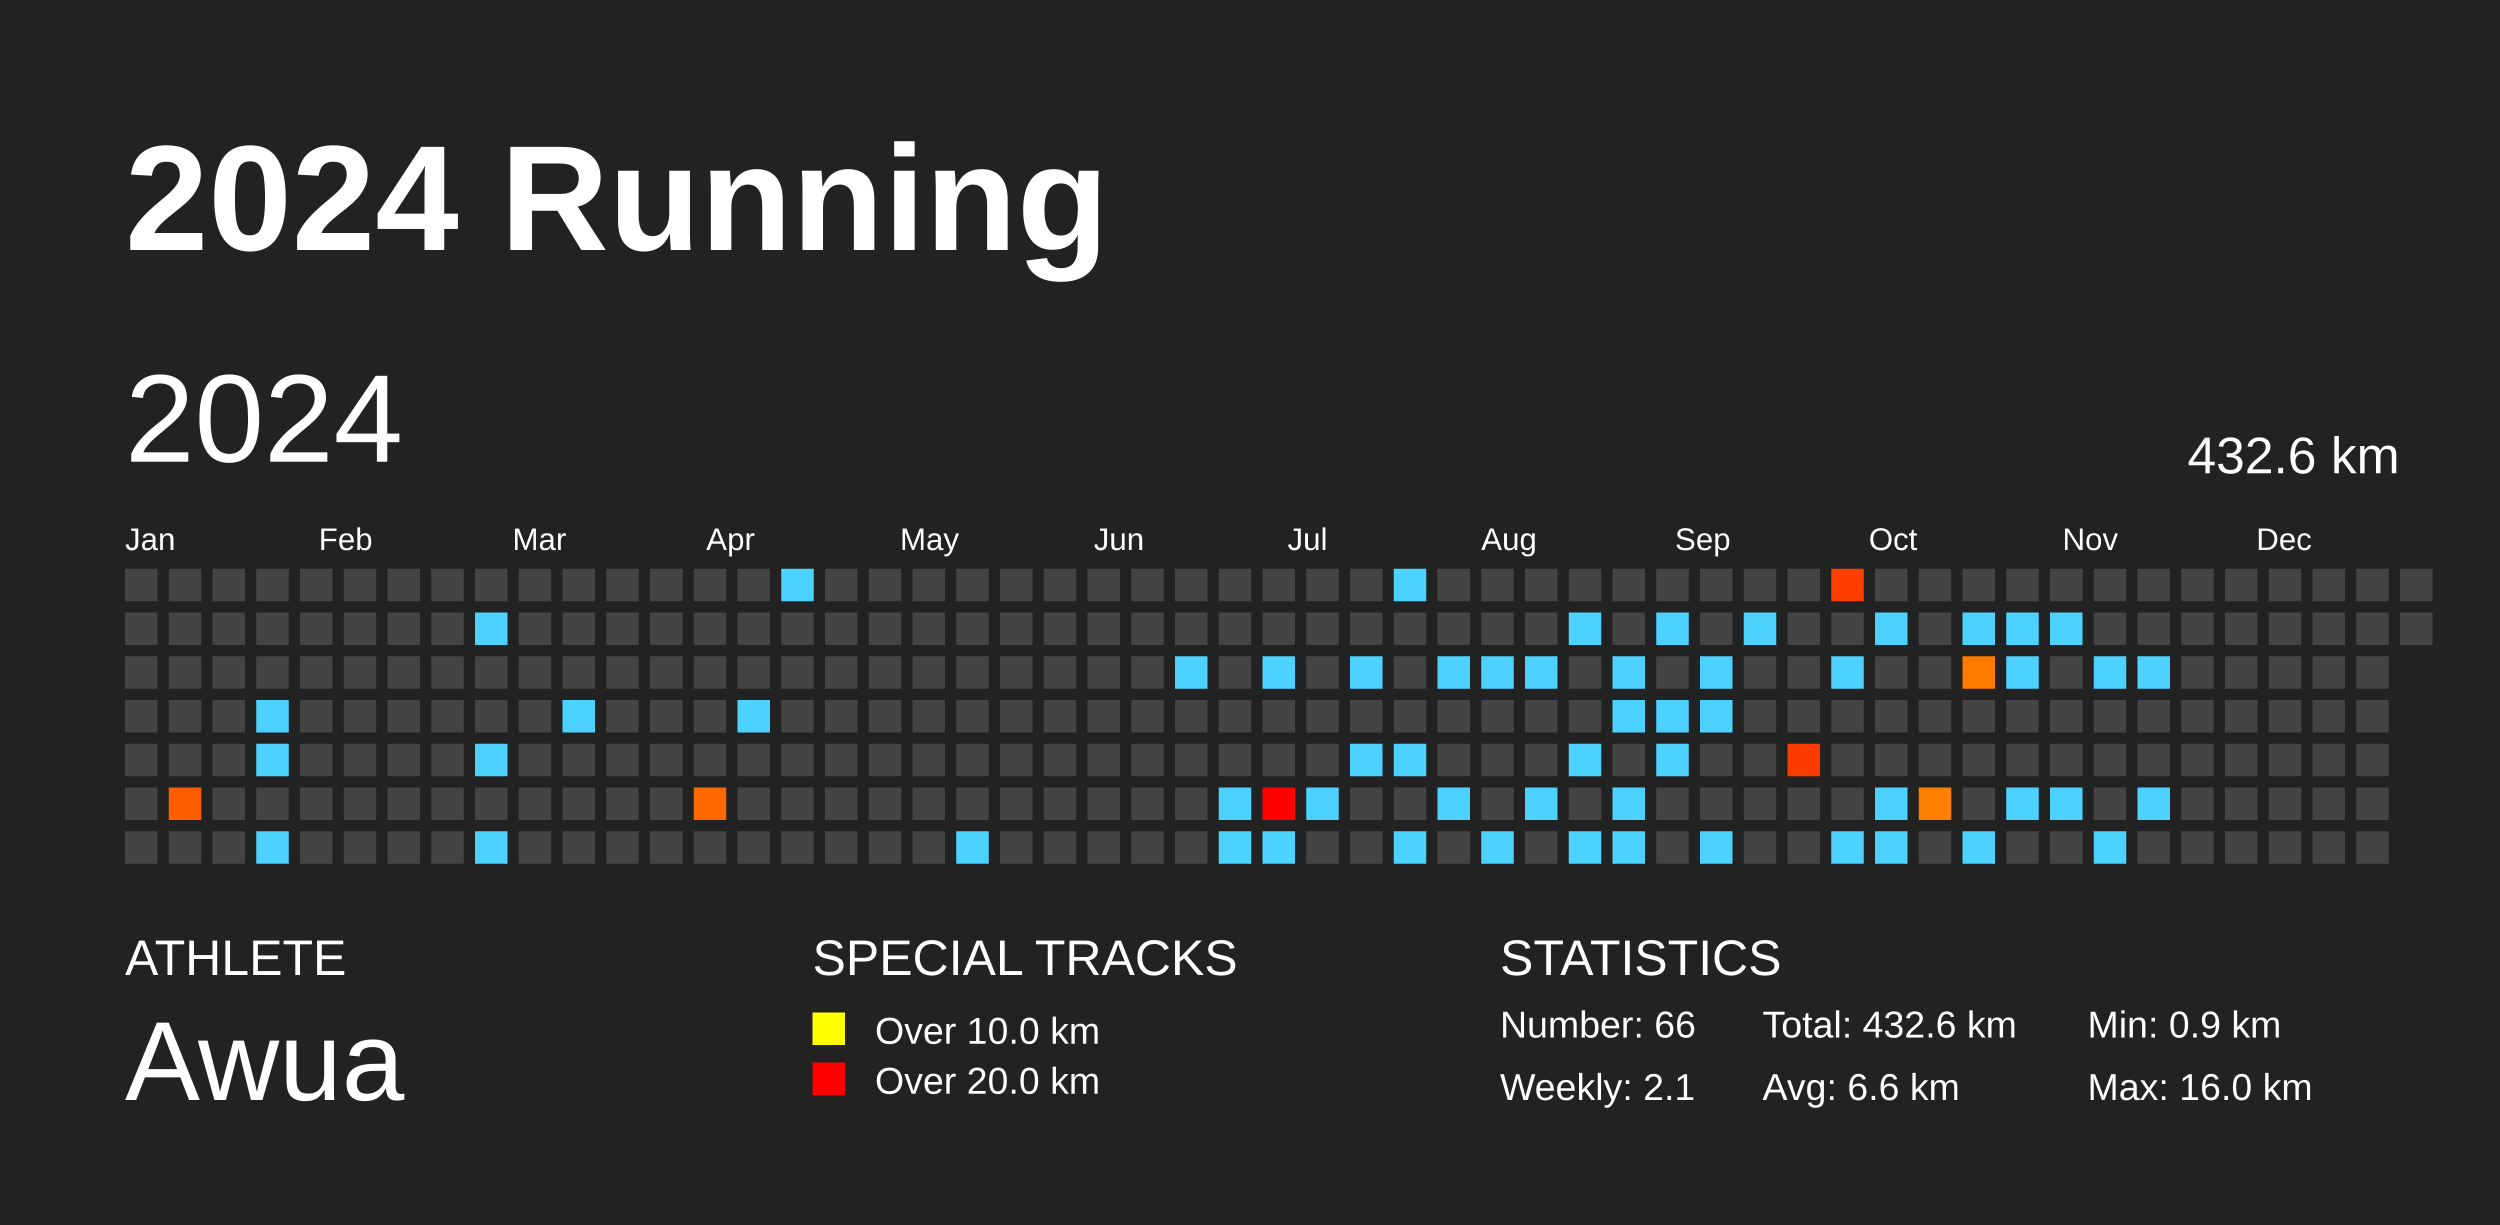
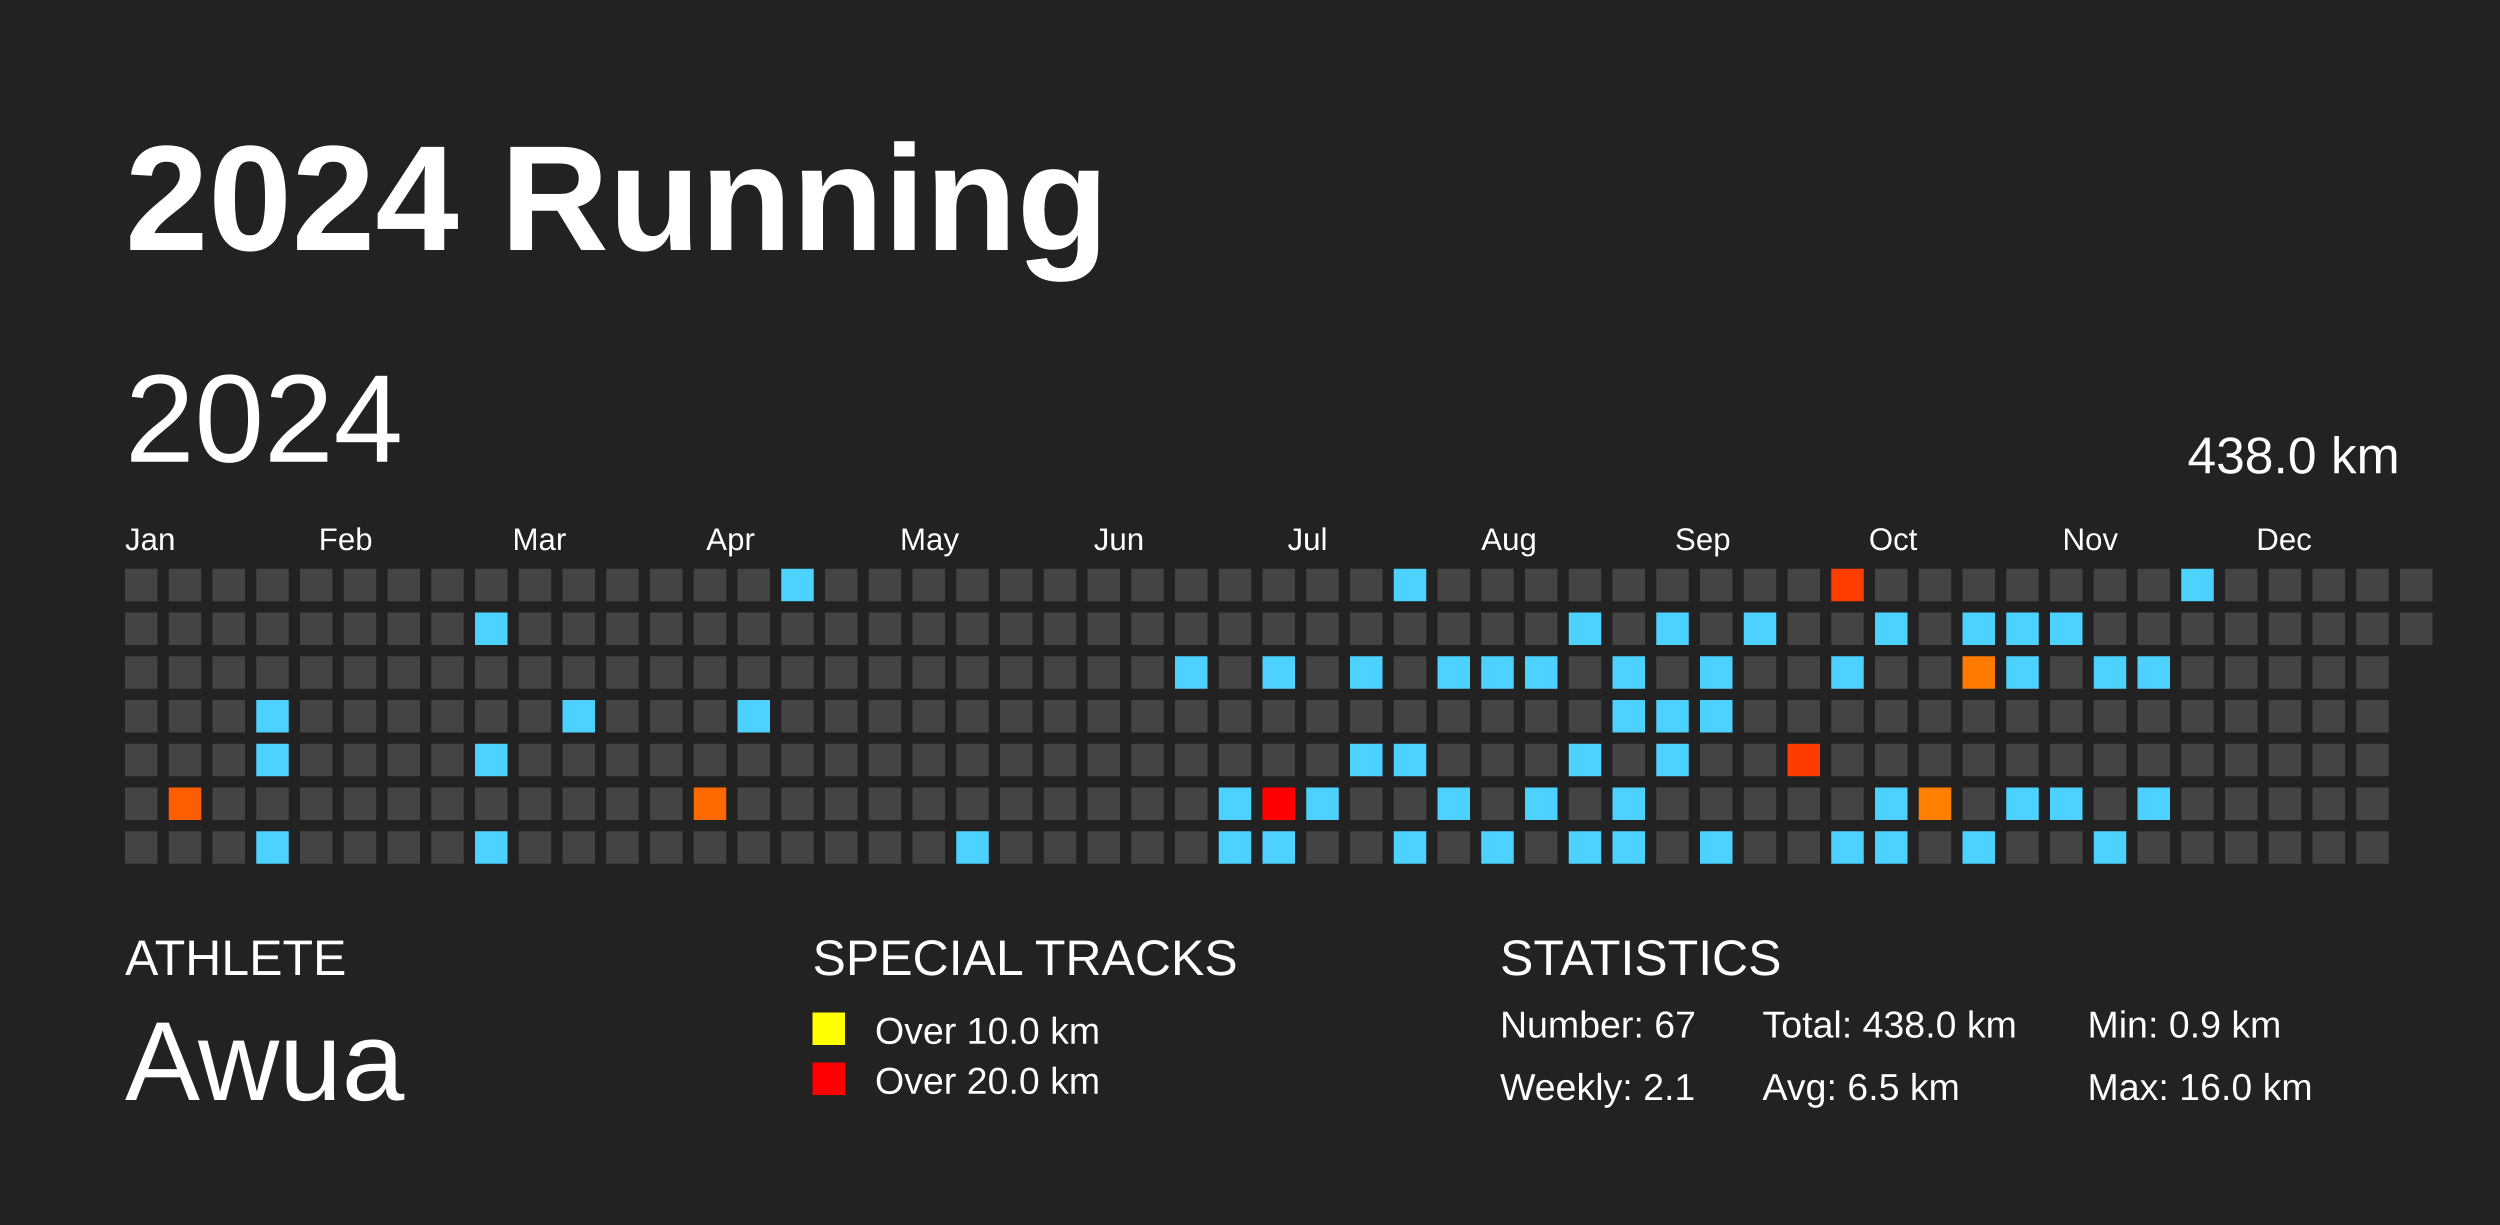
<svg xmlns="http://www.w3.org/2000/svg" baseProfile="full" height="98mm" version="1.1" viewBox="0,0,200,98" width="200mm">
  <defs />
  <rect fill="#222222" height="98" width="200" x="0" y="0" />
  <text fill="#FFFFFF" style="font-size:12px; font-family:Arial; font-weight:bold;" x="10" y="20">2024 Running</text>
  <text fill="#FFFFFF" style="font-size:4px; font-family:Arial" x="10" y="78">ATHLETE</text>
  <text fill="#FFFFFF" style="font-size:9px; font-family:Arial" x="10" y="88">Awua</text>
  <text fill="#FFFFFF" style="font-size:4px; font-family:Arial" x="65" y="78">SPECIAL TRACKS</text>
  <rect fill="yellow" height="2.6" width="2.6" x="65" y="81" />
  <text fill="#FFFFFF" style="font-size:3px; font-family:Arial" x="70" y="83.5">Over 10.0 km</text>
  <rect fill="red" height="2.6" width="2.6" x="65" y="85" />
  <text fill="#FFFFFF" style="font-size:3px; font-family:Arial" x="70" y="87.5">Over 20.0 km</text>
  <text fill="#FFFFFF" style="font-size:4px; font-family:Arial" x="120" y="78">STATISTICS</text>
-   <text fill="#FFFFFF" style="font-size:3px; font-family:Arial" x="120" y="83">Number: 66</text>
+   <text fill="#FFFFFF" style="font-size:3px; font-family:Arial" x="120" y="83">Number: 67</text>
  <text fill="#FFFFFF" style="font-size:3px; font-family:Arial" x="120" y="88">Weekly: 2.1</text>
-   <text fill="#FFFFFF" style="font-size:3px; font-family:Arial" x="141" y="83">Total: 432.6 km</text>
-   <text fill="#FFFFFF" style="font-size:3px; font-family:Arial" x="141" y="88">Avg: 6.6 km</text>
+   <text fill="#FFFFFF" style="font-size:3px; font-family:Arial" x="141" y="83">Total: 438.0 km</text>
+   <text fill="#FFFFFF" style="font-size:3px; font-family:Arial" x="141" y="88">Avg: 6.5 km</text>
  <text fill="#FFFFFF" style="font-size:3px; font-family:Arial" x="167" y="83">Min: 0.9 km</text>
  <text fill="#FFFFFF" style="font-size:3px; font-family:Arial" x="167" y="88">Max: 16.0 km</text>
  <text dominant-baseline="hanging" fill="#FFFFFF" style="font-size:10.0px; font-family:Arial;" x="10" y="30">2024</text>
-   <text dominant-baseline="hanging" fill="#FFFFFF" style="font-size:4.125px; font-family:Arial;" x="175" y="35">432.6 km</text>
+   <text dominant-baseline="hanging" fill="#FFFFFF" style="font-size:4.125px; font-family:Arial;" x="175" y="35">438.0 km</text>
  <text fill="#FFFFFF" style="font-size:2.5px; font-family:Arial" x="10.0" y="44">Jan</text>
  <text fill="#FFFFFF" style="font-size:2.5px; font-family:Arial" x="25.5" y="44">Feb</text>
  <text fill="#FFFFFF" style="font-size:2.5px; font-family:Arial" x="41.0" y="44">Mar</text>
  <text fill="#FFFFFF" style="font-size:2.5px; font-family:Arial" x="56.5" y="44">Apr</text>
  <text fill="#FFFFFF" style="font-size:2.5px; font-family:Arial" x="72.0" y="44">May</text>
  <text fill="#FFFFFF" style="font-size:2.5px; font-family:Arial" x="87.5" y="44">Jun</text>
  <text fill="#FFFFFF" style="font-size:2.5px; font-family:Arial" x="103.0" y="44">Jul</text>
  <text fill="#FFFFFF" style="font-size:2.5px; font-family:Arial" x="118.5" y="44">Aug</text>
  <text fill="#FFFFFF" style="font-size:2.5px; font-family:Arial" x="134.0" y="44">Sep</text>
  <text fill="#FFFFFF" style="font-size:2.5px; font-family:Arial" x="149.5" y="44">Oct</text>
  <text fill="#FFFFFF" style="font-size:2.5px; font-family:Arial" x="165.0" y="44">Nov</text>
  <text fill="#FFFFFF" style="font-size:2.5px; font-family:Arial" x="180.5" y="44">Dec</text>
  <rect fill="#444444" height="2.6" width="2.6" x="10.0" y="45.5" />
  <rect fill="#444444" height="2.6" width="2.6" x="10.0" y="49.0" />
  <rect fill="#444444" height="2.6" width="2.6" x="10.0" y="52.5" />
  <rect fill="#444444" height="2.6" width="2.6" x="10.0" y="56.0" />
  <rect fill="#444444" height="2.6" width="2.6" x="10.0" y="59.5" />
  <rect fill="#444444" height="2.6" width="2.6" x="10.0" y="63.0" />
  <rect fill="#444444" height="2.6" width="2.6" x="10.0" y="66.5" />
  <rect fill="#444444" height="2.6" width="2.6" x="13.5" y="45.5" />
  <rect fill="#444444" height="2.6" width="2.6" x="13.5" y="49.0" />
  <rect fill="#444444" height="2.6" width="2.6" x="13.5" y="52.5" />
  <rect fill="#444444" height="2.6" width="2.6" x="13.5" y="56.0" />
  <rect fill="#444444" height="2.6" width="2.6" x="13.5" y="59.5" />
  <rect fill="#ff5e00" height="2.6" width="2.6" x="13.5" y="63.0" />
  <rect fill="#444444" height="2.6" width="2.6" x="13.5" y="66.5" />
  <rect fill="#444444" height="2.6" width="2.6" x="17.0" y="45.5" />
  <rect fill="#444444" height="2.6" width="2.6" x="17.0" y="49.0" />
  <rect fill="#444444" height="2.6" width="2.6" x="17.0" y="52.5" />
  <rect fill="#444444" height="2.6" width="2.6" x="17.0" y="56.0" />
  <rect fill="#444444" height="2.6" width="2.6" x="17.0" y="59.5" />
  <rect fill="#444444" height="2.6" width="2.6" x="17.0" y="63.0" />
  <rect fill="#444444" height="2.6" width="2.6" x="17.0" y="66.5" />
  <rect fill="#444444" height="2.6" width="2.6" x="20.5" y="45.5" />
  <rect fill="#444444" height="2.6" width="2.6" x="20.5" y="49.0" />
  <rect fill="#444444" height="2.6" width="2.6" x="20.5" y="52.5" />
  <rect fill="#4dd2ff" height="2.6" width="2.6" x="20.5" y="56.0" />
  <rect fill="#4dd2ff" height="2.6" width="2.6" x="20.5" y="59.5" />
  <rect fill="#444444" height="2.6" width="2.6" x="20.5" y="63.0" />
  <rect fill="#4dd2ff" height="2.6" width="2.6" x="20.5" y="66.5" />
  <rect fill="#444444" height="2.6" width="2.6" x="24.0" y="45.5" />
  <rect fill="#444444" height="2.6" width="2.6" x="24.0" y="49.0" />
  <rect fill="#444444" height="2.6" width="2.6" x="24.0" y="52.5" />
  <rect fill="#444444" height="2.6" width="2.6" x="24.0" y="56.0" />
  <rect fill="#444444" height="2.6" width="2.6" x="24.0" y="59.5" />
  <rect fill="#444444" height="2.6" width="2.6" x="24.0" y="63.0" />
  <rect fill="#444444" height="2.6" width="2.6" x="24.0" y="66.5" />
  <rect fill="#444444" height="2.6" width="2.6" x="27.5" y="45.5" />
  <rect fill="#444444" height="2.6" width="2.6" x="27.5" y="49.0" />
  <rect fill="#444444" height="2.6" width="2.6" x="27.5" y="52.5" />
  <rect fill="#444444" height="2.6" width="2.6" x="27.5" y="56.0" />
  <rect fill="#444444" height="2.6" width="2.6" x="27.5" y="59.5" />
  <rect fill="#444444" height="2.6" width="2.6" x="27.5" y="63.0" />
  <rect fill="#444444" height="2.6" width="2.6" x="27.5" y="66.5" />
  <rect fill="#444444" height="2.6" width="2.6" x="31.0" y="45.5" />
  <rect fill="#444444" height="2.6" width="2.6" x="31.0" y="49.0" />
  <rect fill="#444444" height="2.6" width="2.6" x="31.0" y="52.5" />
  <rect fill="#444444" height="2.6" width="2.6" x="31.0" y="56.0" />
  <rect fill="#444444" height="2.6" width="2.6" x="31.0" y="59.5" />
  <rect fill="#444444" height="2.6" width="2.6" x="31.0" y="63.0" />
  <rect fill="#444444" height="2.6" width="2.6" x="31.0" y="66.5" />
  <rect fill="#444444" height="2.6" width="2.6" x="34.5" y="45.5" />
  <rect fill="#444444" height="2.6" width="2.6" x="34.5" y="49.0" />
  <rect fill="#444444" height="2.6" width="2.6" x="34.5" y="52.5" />
  <rect fill="#444444" height="2.6" width="2.6" x="34.5" y="56.0" />
  <rect fill="#444444" height="2.6" width="2.6" x="34.5" y="59.5" />
  <rect fill="#444444" height="2.6" width="2.6" x="34.5" y="63.0" />
  <rect fill="#444444" height="2.6" width="2.6" x="34.5" y="66.5" />
  <rect fill="#444444" height="2.6" width="2.6" x="38.0" y="45.5" />
  <rect fill="#4dd2ff" height="2.6" width="2.6" x="38.0" y="49.0" />
  <rect fill="#444444" height="2.6" width="2.6" x="38.0" y="52.5" />
  <rect fill="#444444" height="2.6" width="2.6" x="38.0" y="56.0" />
  <rect fill="#4dd2ff" height="2.6" width="2.6" x="38.0" y="59.5" />
  <rect fill="#444444" height="2.6" width="2.6" x="38.0" y="63.0" />
  <rect fill="#4dd2ff" height="2.6" width="2.6" x="38.0" y="66.5" />
  <rect fill="#444444" height="2.6" width="2.6" x="41.5" y="45.5" />
  <rect fill="#444444" height="2.6" width="2.6" x="41.5" y="49.0" />
  <rect fill="#444444" height="2.6" width="2.6" x="41.5" y="52.5" />
  <rect fill="#444444" height="2.6" width="2.6" x="41.5" y="56.0" />
  <rect fill="#444444" height="2.6" width="2.6" x="41.5" y="59.5" />
  <rect fill="#444444" height="2.6" width="2.6" x="41.5" y="63.0" />
  <rect fill="#444444" height="2.6" width="2.6" x="41.5" y="66.5" />
  <rect fill="#444444" height="2.6" width="2.6" x="45.0" y="45.5" />
  <rect fill="#444444" height="2.6" width="2.6" x="45.0" y="49.0" />
  <rect fill="#444444" height="2.6" width="2.6" x="45.0" y="52.5" />
  <rect fill="#4dd2ff" height="2.6" width="2.6" x="45.0" y="56.0" />
  <rect fill="#444444" height="2.6" width="2.6" x="45.0" y="59.5" />
  <rect fill="#444444" height="2.6" width="2.6" x="45.0" y="63.0" />
  <rect fill="#444444" height="2.6" width="2.6" x="45.0" y="66.5" />
  <rect fill="#444444" height="2.6" width="2.6" x="48.5" y="45.5" />
  <rect fill="#444444" height="2.6" width="2.6" x="48.5" y="49.0" />
  <rect fill="#444444" height="2.6" width="2.6" x="48.5" y="52.5" />
  <rect fill="#444444" height="2.6" width="2.6" x="48.5" y="56.0" />
  <rect fill="#444444" height="2.6" width="2.6" x="48.5" y="59.5" />
  <rect fill="#444444" height="2.6" width="2.6" x="48.5" y="63.0" />
  <rect fill="#444444" height="2.6" width="2.6" x="48.5" y="66.5" />
  <rect fill="#444444" height="2.6" width="2.6" x="52.0" y="45.5" />
  <rect fill="#444444" height="2.6" width="2.6" x="52.0" y="49.0" />
  <rect fill="#444444" height="2.6" width="2.6" x="52.0" y="52.5" />
  <rect fill="#444444" height="2.6" width="2.6" x="52.0" y="56.0" />
  <rect fill="#444444" height="2.6" width="2.6" x="52.0" y="59.5" />
  <rect fill="#444444" height="2.6" width="2.6" x="52.0" y="63.0" />
  <rect fill="#444444" height="2.6" width="2.6" x="52.0" y="66.5" />
  <rect fill="#444444" height="2.6" width="2.6" x="55.5" y="45.5" />
  <rect fill="#444444" height="2.6" width="2.6" x="55.5" y="49.0" />
  <rect fill="#444444" height="2.6" width="2.6" x="55.5" y="52.5" />
  <rect fill="#444444" height="2.6" width="2.6" x="55.5" y="56.0" />
  <rect fill="#444444" height="2.6" width="2.6" x="55.5" y="59.5" />
  <rect fill="#ff6a00" height="2.6" width="2.6" x="55.5" y="63.0" />
  <rect fill="#444444" height="2.6" width="2.6" x="55.5" y="66.5" />
  <rect fill="#444444" height="2.6" width="2.6" x="59.0" y="45.5" />
  <rect fill="#444444" height="2.6" width="2.6" x="59.0" y="49.0" />
  <rect fill="#444444" height="2.6" width="2.6" x="59.0" y="52.5" />
  <rect fill="#4dd2ff" height="2.6" width="2.6" x="59.0" y="56.0" />
  <rect fill="#444444" height="2.6" width="2.6" x="59.0" y="59.5" />
  <rect fill="#444444" height="2.6" width="2.6" x="59.0" y="63.0" />
  <rect fill="#444444" height="2.6" width="2.6" x="59.0" y="66.5" />
  <rect fill="#4dd2ff" height="2.6" width="2.6" x="62.5" y="45.5" />
  <rect fill="#444444" height="2.6" width="2.6" x="62.5" y="49.0" />
  <rect fill="#444444" height="2.6" width="2.6" x="62.5" y="52.5" />
  <rect fill="#444444" height="2.6" width="2.6" x="62.5" y="56.0" />
  <rect fill="#444444" height="2.6" width="2.6" x="62.5" y="59.5" />
  <rect fill="#444444" height="2.6" width="2.6" x="62.5" y="63.0" />
  <rect fill="#444444" height="2.6" width="2.6" x="62.5" y="66.5" />
  <rect fill="#444444" height="2.6" width="2.6" x="66.0" y="45.5" />
  <rect fill="#444444" height="2.6" width="2.6" x="66.0" y="49.0" />
  <rect fill="#444444" height="2.6" width="2.6" x="66.0" y="52.5" />
  <rect fill="#444444" height="2.6" width="2.6" x="66.0" y="56.0" />
  <rect fill="#444444" height="2.6" width="2.6" x="66.0" y="59.5" />
  <rect fill="#444444" height="2.6" width="2.6" x="66.0" y="63.0" />
  <rect fill="#444444" height="2.6" width="2.6" x="66.0" y="66.5" />
  <rect fill="#444444" height="2.6" width="2.6" x="69.5" y="45.5" />
  <rect fill="#444444" height="2.6" width="2.6" x="69.5" y="49.0" />
  <rect fill="#444444" height="2.6" width="2.6" x="69.5" y="52.5" />
  <rect fill="#444444" height="2.6" width="2.6" x="69.5" y="56.0" />
  <rect fill="#444444" height="2.6" width="2.6" x="69.5" y="59.5" />
  <rect fill="#444444" height="2.6" width="2.6" x="69.5" y="63.0" />
  <rect fill="#444444" height="2.6" width="2.6" x="69.5" y="66.5" />
  <rect fill="#444444" height="2.6" width="2.6" x="73.0" y="45.5" />
  <rect fill="#444444" height="2.6" width="2.6" x="73.0" y="49.0" />
  <rect fill="#444444" height="2.6" width="2.6" x="73.0" y="52.5" />
  <rect fill="#444444" height="2.6" width="2.6" x="73.0" y="56.0" />
  <rect fill="#444444" height="2.6" width="2.6" x="73.0" y="59.5" />
  <rect fill="#444444" height="2.6" width="2.6" x="73.0" y="63.0" />
  <rect fill="#444444" height="2.6" width="2.6" x="73.0" y="66.5" />
  <rect fill="#444444" height="2.6" width="2.6" x="76.5" y="45.5" />
  <rect fill="#444444" height="2.6" width="2.6" x="76.5" y="49.0" />
  <rect fill="#444444" height="2.6" width="2.6" x="76.5" y="52.5" />
  <rect fill="#444444" height="2.6" width="2.6" x="76.5" y="56.0" />
  <rect fill="#444444" height="2.6" width="2.6" x="76.5" y="59.5" />
  <rect fill="#444444" height="2.6" width="2.6" x="76.5" y="63.0" />
  <rect fill="#4dd2ff" height="2.6" width="2.6" x="76.5" y="66.5" />
  <rect fill="#444444" height="2.6" width="2.6" x="80.0" y="45.5" />
  <rect fill="#444444" height="2.6" width="2.6" x="80.0" y="49.0" />
  <rect fill="#444444" height="2.6" width="2.6" x="80.0" y="52.5" />
  <rect fill="#444444" height="2.6" width="2.6" x="80.0" y="56.0" />
  <rect fill="#444444" height="2.6" width="2.6" x="80.0" y="59.5" />
  <rect fill="#444444" height="2.6" width="2.6" x="80.0" y="63.0" />
  <rect fill="#444444" height="2.6" width="2.6" x="80.0" y="66.5" />
  <rect fill="#444444" height="2.6" width="2.6" x="83.5" y="45.5" />
  <rect fill="#444444" height="2.6" width="2.6" x="83.5" y="49.0" />
  <rect fill="#444444" height="2.6" width="2.6" x="83.5" y="52.5" />
  <rect fill="#444444" height="2.6" width="2.6" x="83.5" y="56.0" />
  <rect fill="#444444" height="2.6" width="2.6" x="83.5" y="59.5" />
  <rect fill="#444444" height="2.6" width="2.6" x="83.5" y="63.0" />
  <rect fill="#444444" height="2.6" width="2.6" x="83.5" y="66.5" />
  <rect fill="#444444" height="2.6" width="2.6" x="87.0" y="45.5" />
  <rect fill="#444444" height="2.6" width="2.6" x="87.0" y="49.0" />
  <rect fill="#444444" height="2.6" width="2.6" x="87.0" y="52.5" />
  <rect fill="#444444" height="2.6" width="2.6" x="87.0" y="56.0" />
  <rect fill="#444444" height="2.6" width="2.6" x="87.0" y="59.5" />
  <rect fill="#444444" height="2.6" width="2.6" x="87.0" y="63.0" />
  <rect fill="#444444" height="2.6" width="2.6" x="87.0" y="66.5" />
  <rect fill="#444444" height="2.6" width="2.6" x="90.5" y="45.5" />
  <rect fill="#444444" height="2.6" width="2.6" x="90.5" y="49.0" />
  <rect fill="#444444" height="2.6" width="2.6" x="90.5" y="52.5" />
  <rect fill="#444444" height="2.6" width="2.6" x="90.5" y="56.0" />
  <rect fill="#444444" height="2.6" width="2.6" x="90.5" y="59.5" />
  <rect fill="#444444" height="2.6" width="2.6" x="90.5" y="63.0" />
  <rect fill="#444444" height="2.6" width="2.6" x="90.5" y="66.5" />
  <rect fill="#444444" height="2.6" width="2.6" x="94.0" y="45.5" />
  <rect fill="#444444" height="2.6" width="2.6" x="94.0" y="49.0" />
  <rect fill="#4dd2ff" height="2.6" width="2.6" x="94.0" y="52.5" />
  <rect fill="#444444" height="2.6" width="2.6" x="94.0" y="56.0" />
  <rect fill="#444444" height="2.6" width="2.6" x="94.0" y="59.5" />
  <rect fill="#444444" height="2.6" width="2.6" x="94.0" y="63.0" />
  <rect fill="#444444" height="2.6" width="2.6" x="94.0" y="66.5" />
  <rect fill="#444444" height="2.6" width="2.6" x="97.5" y="45.5" />
  <rect fill="#444444" height="2.6" width="2.6" x="97.5" y="49.0" />
  <rect fill="#444444" height="2.6" width="2.6" x="97.5" y="52.5" />
  <rect fill="#444444" height="2.6" width="2.6" x="97.5" y="56.0" />
  <rect fill="#444444" height="2.6" width="2.6" x="97.5" y="59.5" />
  <rect fill="#4dd2ff" height="2.6" width="2.6" x="97.5" y="63.0" />
  <rect fill="#4dd2ff" height="2.6" width="2.6" x="97.5" y="66.5" />
  <rect fill="#444444" height="2.6" width="2.6" x="101.0" y="45.5" />
  <rect fill="#444444" height="2.6" width="2.6" x="101.0" y="49.0" />
  <rect fill="#4dd2ff" height="2.6" width="2.6" x="101.0" y="52.5" />
  <rect fill="#444444" height="2.6" width="2.6" x="101.0" y="56.0" />
  <rect fill="#444444" height="2.6" width="2.6" x="101.0" y="59.5" />
  <rect fill="#ff0000" height="2.6" width="2.6" x="101.0" y="63.0" />
  <rect fill="#4dd2ff" height="2.6" width="2.6" x="101.0" y="66.5" />
  <rect fill="#444444" height="2.6" width="2.6" x="104.5" y="45.5" />
  <rect fill="#444444" height="2.6" width="2.6" x="104.5" y="49.0" />
  <rect fill="#444444" height="2.6" width="2.6" x="104.5" y="52.5" />
  <rect fill="#444444" height="2.6" width="2.6" x="104.5" y="56.0" />
  <rect fill="#444444" height="2.6" width="2.6" x="104.5" y="59.5" />
  <rect fill="#4dd2ff" height="2.6" width="2.6" x="104.5" y="63.0" />
  <rect fill="#444444" height="2.6" width="2.6" x="104.5" y="66.5" />
  <rect fill="#444444" height="2.6" width="2.6" x="108.0" y="45.5" />
  <rect fill="#444444" height="2.6" width="2.6" x="108.0" y="49.0" />
  <rect fill="#4dd2ff" height="2.6" width="2.6" x="108.0" y="52.5" />
  <rect fill="#444444" height="2.6" width="2.6" x="108.0" y="56.0" />
  <rect fill="#4dd2ff" height="2.6" width="2.6" x="108.0" y="59.5" />
  <rect fill="#444444" height="2.6" width="2.6" x="108.0" y="63.0" />
  <rect fill="#444444" height="2.6" width="2.6" x="108.0" y="66.5" />
  <rect fill="#4dd2ff" height="2.6" width="2.6" x="111.5" y="45.5" />
  <rect fill="#444444" height="2.6" width="2.6" x="111.5" y="49.0" />
  <rect fill="#444444" height="2.6" width="2.6" x="111.5" y="52.5" />
  <rect fill="#444444" height="2.6" width="2.6" x="111.5" y="56.0" />
  <rect fill="#4dd2ff" height="2.6" width="2.6" x="111.5" y="59.5" />
  <rect fill="#444444" height="2.6" width="2.6" x="111.5" y="63.0" />
  <rect fill="#4dd2ff" height="2.6" width="2.6" x="111.5" y="66.5" />
  <rect fill="#444444" height="2.6" width="2.6" x="115.0" y="45.5" />
  <rect fill="#444444" height="2.6" width="2.6" x="115.0" y="49.0" />
  <rect fill="#4dd2ff" height="2.6" width="2.6" x="115.0" y="52.5" />
  <rect fill="#444444" height="2.6" width="2.6" x="115.0" y="56.0" />
  <rect fill="#444444" height="2.6" width="2.6" x="115.0" y="59.5" />
  <rect fill="#4dd2ff" height="2.6" width="2.6" x="115.0" y="63.0" />
  <rect fill="#444444" height="2.6" width="2.6" x="115.0" y="66.5" />
  <rect fill="#444444" height="2.6" width="2.6" x="118.5" y="45.5" />
  <rect fill="#444444" height="2.6" width="2.6" x="118.5" y="49.0" />
  <rect fill="#4dd2ff" height="2.6" width="2.6" x="118.5" y="52.5" />
  <rect fill="#444444" height="2.6" width="2.6" x="118.5" y="56.0" />
  <rect fill="#444444" height="2.6" width="2.6" x="118.5" y="59.5" />
  <rect fill="#444444" height="2.6" width="2.6" x="118.5" y="63.0" />
  <rect fill="#4dd2ff" height="2.6" width="2.6" x="118.5" y="66.5" />
  <rect fill="#444444" height="2.6" width="2.6" x="122.0" y="45.5" />
  <rect fill="#444444" height="2.6" width="2.6" x="122.0" y="49.0" />
  <rect fill="#4dd2ff" height="2.6" width="2.6" x="122.0" y="52.5" />
  <rect fill="#444444" height="2.6" width="2.6" x="122.0" y="56.0" />
  <rect fill="#444444" height="2.6" width="2.6" x="122.0" y="59.5" />
  <rect fill="#4dd2ff" height="2.6" width="2.6" x="122.0" y="63.0" />
  <rect fill="#444444" height="2.6" width="2.6" x="122.0" y="66.5" />
  <rect fill="#444444" height="2.6" width="2.6" x="125.5" y="45.5" />
  <rect fill="#4dd2ff" height="2.6" width="2.6" x="125.5" y="49.0" />
  <rect fill="#444444" height="2.6" width="2.6" x="125.5" y="52.5" />
  <rect fill="#444444" height="2.6" width="2.6" x="125.5" y="56.0" />
  <rect fill="#4dd2ff" height="2.6" width="2.6" x="125.5" y="59.5" />
  <rect fill="#444444" height="2.6" width="2.6" x="125.5" y="63.0" />
  <rect fill="#4dd2ff" height="2.6" width="2.6" x="125.5" y="66.5" />
  <rect fill="#444444" height="2.6" width="2.6" x="129.0" y="45.5" />
  <rect fill="#444444" height="2.6" width="2.6" x="129.0" y="49.0" />
  <rect fill="#4dd2ff" height="2.6" width="2.6" x="129.0" y="52.5" />
  <rect fill="#4dd2ff" height="2.6" width="2.6" x="129.0" y="56.0" />
  <rect fill="#444444" height="2.6" width="2.6" x="129.0" y="59.5" />
  <rect fill="#4dd2ff" height="2.6" width="2.6" x="129.0" y="63.0" />
  <rect fill="#4dd2ff" height="2.6" width="2.6" x="129.0" y="66.5" />
  <rect fill="#444444" height="2.6" width="2.6" x="132.5" y="45.5" />
  <rect fill="#4dd2ff" height="2.6" width="2.6" x="132.5" y="49.0" />
  <rect fill="#444444" height="2.6" width="2.6" x="132.5" y="52.5" />
  <rect fill="#4dd2ff" height="2.6" width="2.6" x="132.5" y="56.0" />
  <rect fill="#4dd2ff" height="2.6" width="2.6" x="132.5" y="59.5" />
  <rect fill="#444444" height="2.6" width="2.6" x="132.5" y="63.0" />
  <rect fill="#444444" height="2.6" width="2.6" x="132.5" y="66.5" />
  <rect fill="#444444" height="2.6" width="2.6" x="136.0" y="45.5" />
  <rect fill="#444444" height="2.6" width="2.6" x="136.0" y="49.0" />
  <rect fill="#4dd2ff" height="2.6" width="2.6" x="136.0" y="52.5" />
  <rect fill="#4dd2ff" height="2.6" width="2.6" x="136.0" y="56.0" />
  <rect fill="#444444" height="2.6" width="2.6" x="136.0" y="59.5" />
  <rect fill="#444444" height="2.6" width="2.6" x="136.0" y="63.0" />
  <rect fill="#4dd2ff" height="2.6" width="2.6" x="136.0" y="66.5" />
  <rect fill="#444444" height="2.6" width="2.6" x="139.5" y="45.5" />
  <rect fill="#4dd2ff" height="2.6" width="2.6" x="139.5" y="49.0" />
  <rect fill="#444444" height="2.6" width="2.6" x="139.5" y="52.5" />
  <rect fill="#444444" height="2.6" width="2.6" x="139.5" y="56.0" />
  <rect fill="#444444" height="2.6" width="2.6" x="139.5" y="59.5" />
  <rect fill="#444444" height="2.6" width="2.6" x="139.5" y="63.0" />
  <rect fill="#444444" height="2.6" width="2.6" x="139.5" y="66.5" />
  <rect fill="#444444" height="2.6" width="2.6" x="143.0" y="45.5" />
  <rect fill="#444444" height="2.6" width="2.6" x="143.0" y="49.0" />
  <rect fill="#444444" height="2.6" width="2.6" x="143.0" y="52.5" />
  <rect fill="#444444" height="2.6" width="2.6" x="143.0" y="56.0" />
  <rect fill="#ff3c00" height="2.6" width="2.6" x="143.0" y="59.5" />
  <rect fill="#444444" height="2.6" width="2.6" x="143.0" y="63.0" />
  <rect fill="#444444" height="2.6" width="2.6" x="143.0" y="66.5" />
  <rect fill="#ff3f00" height="2.6" width="2.6" x="146.5" y="45.5" />
  <rect fill="#444444" height="2.6" width="2.6" x="146.5" y="49.0" />
  <rect fill="#4dd2ff" height="2.6" width="2.6" x="146.5" y="52.5" />
  <rect fill="#444444" height="2.6" width="2.6" x="146.5" y="56.0" />
  <rect fill="#444444" height="2.6" width="2.6" x="146.5" y="59.5" />
  <rect fill="#444444" height="2.6" width="2.6" x="146.5" y="63.0" />
  <rect fill="#4dd2ff" height="2.6" width="2.6" x="146.5" y="66.5" />
  <rect fill="#444444" height="2.6" width="2.6" x="150.0" y="45.5" />
  <rect fill="#4dd2ff" height="2.6" width="2.6" x="150.0" y="49.0" />
  <rect fill="#444444" height="2.6" width="2.6" x="150.0" y="52.5" />
  <rect fill="#444444" height="2.6" width="2.6" x="150.0" y="56.0" />
  <rect fill="#444444" height="2.6" width="2.6" x="150.0" y="59.5" />
  <rect fill="#4dd2ff" height="2.6" width="2.6" x="150.0" y="63.0" />
  <rect fill="#4dd2ff" height="2.6" width="2.6" x="150.0" y="66.5" />
  <rect fill="#444444" height="2.6" width="2.6" x="153.5" y="45.5" />
  <rect fill="#444444" height="2.6" width="2.6" x="153.5" y="49.0" />
  <rect fill="#444444" height="2.6" width="2.6" x="153.5" y="52.5" />
  <rect fill="#444444" height="2.6" width="2.6" x="153.5" y="56.0" />
  <rect fill="#444444" height="2.6" width="2.6" x="153.5" y="59.5" />
  <rect fill="#ff7f00" height="2.6" width="2.6" x="153.5" y="63.0" />
  <rect fill="#444444" height="2.6" width="2.6" x="153.5" y="66.5" />
  <rect fill="#444444" height="2.6" width="2.6" x="157.0" y="45.5" />
  <rect fill="#4dd2ff" height="2.6" width="2.6" x="157.0" y="49.0" />
  <rect fill="#ff7a00" height="2.6" width="2.6" x="157.0" y="52.5" />
  <rect fill="#444444" height="2.6" width="2.6" x="157.0" y="56.0" />
  <rect fill="#444444" height="2.6" width="2.6" x="157.0" y="59.5" />
  <rect fill="#444444" height="2.6" width="2.6" x="157.0" y="63.0" />
  <rect fill="#4dd2ff" height="2.6" width="2.6" x="157.0" y="66.5" />
  <rect fill="#444444" height="2.6" width="2.6" x="160.5" y="45.5" />
  <rect fill="#4dd2ff" height="2.6" width="2.6" x="160.5" y="49.0" />
  <rect fill="#4dd2ff" height="2.6" width="2.6" x="160.5" y="52.5" />
  <rect fill="#444444" height="2.6" width="2.6" x="160.5" y="56.0" />
  <rect fill="#444444" height="2.6" width="2.6" x="160.5" y="59.5" />
  <rect fill="#4dd2ff" height="2.6" width="2.6" x="160.5" y="63.0" />
  <rect fill="#444444" height="2.6" width="2.6" x="160.5" y="66.5" />
  <rect fill="#444444" height="2.6" width="2.6" x="164.0" y="45.5" />
  <rect fill="#4dd2ff" height="2.6" width="2.6" x="164.0" y="49.0" />
  <rect fill="#444444" height="2.6" width="2.6" x="164.0" y="52.5" />
  <rect fill="#444444" height="2.6" width="2.6" x="164.0" y="56.0" />
  <rect fill="#444444" height="2.6" width="2.6" x="164.0" y="59.5" />
  <rect fill="#4dd2ff" height="2.6" width="2.6" x="164.0" y="63.0" />
  <rect fill="#444444" height="2.6" width="2.6" x="164.0" y="66.5" />
  <rect fill="#444444" height="2.6" width="2.6" x="167.5" y="45.5" />
  <rect fill="#444444" height="2.6" width="2.6" x="167.5" y="49.0" />
  <rect fill="#4dd2ff" height="2.6" width="2.6" x="167.5" y="52.5" />
  <rect fill="#444444" height="2.6" width="2.6" x="167.5" y="56.0" />
  <rect fill="#444444" height="2.6" width="2.6" x="167.5" y="59.5" />
  <rect fill="#444444" height="2.6" width="2.6" x="167.5" y="63.0" />
  <rect fill="#4dd2ff" height="2.6" width="2.6" x="167.5" y="66.5" />
  <rect fill="#444444" height="2.6" width="2.6" x="171.0" y="45.5" />
  <rect fill="#444444" height="2.6" width="2.6" x="171.0" y="49.0" />
  <rect fill="#4dd2ff" height="2.6" width="2.6" x="171.0" y="52.5" />
  <rect fill="#444444" height="2.6" width="2.6" x="171.0" y="56.0" />
  <rect fill="#444444" height="2.6" width="2.6" x="171.0" y="59.5" />
  <rect fill="#4dd2ff" height="2.6" width="2.6" x="171.0" y="63.0" />
  <rect fill="#444444" height="2.6" width="2.6" x="171.0" y="66.5" />
-   <rect fill="#444444" height="2.6" width="2.6" x="174.5" y="45.5" />
+   <rect fill="#4dd2ff" height="2.6" width="2.6" x="174.5" y="45.5" />
  <rect fill="#444444" height="2.6" width="2.6" x="174.5" y="49.0" />
  <rect fill="#444444" height="2.6" width="2.6" x="174.5" y="52.5" />
  <rect fill="#444444" height="2.6" width="2.6" x="174.5" y="56.0" />
  <rect fill="#444444" height="2.6" width="2.6" x="174.5" y="59.5" />
  <rect fill="#444444" height="2.6" width="2.6" x="174.5" y="63.0" />
  <rect fill="#444444" height="2.6" width="2.6" x="174.5" y="66.5" />
  <rect fill="#444444" height="2.6" width="2.6" x="178.0" y="45.5" />
  <rect fill="#444444" height="2.6" width="2.6" x="178.0" y="49.0" />
  <rect fill="#444444" height="2.6" width="2.6" x="178.0" y="52.5" />
  <rect fill="#444444" height="2.6" width="2.6" x="178.0" y="56.0" />
  <rect fill="#444444" height="2.6" width="2.6" x="178.0" y="59.5" />
  <rect fill="#444444" height="2.6" width="2.6" x="178.0" y="63.0" />
  <rect fill="#444444" height="2.6" width="2.6" x="178.0" y="66.5" />
  <rect fill="#444444" height="2.6" width="2.6" x="181.5" y="45.5" />
  <rect fill="#444444" height="2.6" width="2.6" x="181.5" y="49.0" />
  <rect fill="#444444" height="2.6" width="2.6" x="181.5" y="52.5" />
  <rect fill="#444444" height="2.6" width="2.6" x="181.5" y="56.0" />
  <rect fill="#444444" height="2.6" width="2.6" x="181.5" y="59.5" />
  <rect fill="#444444" height="2.6" width="2.6" x="181.5" y="63.0" />
  <rect fill="#444444" height="2.6" width="2.6" x="181.5" y="66.5" />
  <rect fill="#444444" height="2.6" width="2.6" x="185.0" y="45.5" />
  <rect fill="#444444" height="2.6" width="2.6" x="185.0" y="49.0" />
  <rect fill="#444444" height="2.6" width="2.6" x="185.0" y="52.5" />
  <rect fill="#444444" height="2.6" width="2.6" x="185.0" y="56.0" />
  <rect fill="#444444" height="2.6" width="2.6" x="185.0" y="59.5" />
  <rect fill="#444444" height="2.6" width="2.6" x="185.0" y="63.0" />
  <rect fill="#444444" height="2.6" width="2.6" x="185.0" y="66.5" />
  <rect fill="#444444" height="2.6" width="2.6" x="188.5" y="45.5" />
  <rect fill="#444444" height="2.6" width="2.6" x="188.5" y="49.0" />
  <rect fill="#444444" height="2.6" width="2.6" x="188.5" y="52.5" />
  <rect fill="#444444" height="2.6" width="2.6" x="188.5" y="56.0" />
  <rect fill="#444444" height="2.6" width="2.6" x="188.5" y="59.5" />
  <rect fill="#444444" height="2.6" width="2.6" x="188.5" y="63.0" />
  <rect fill="#444444" height="2.6" width="2.6" x="188.5" y="66.5" />
  <rect fill="#444444" height="2.6" width="2.6" x="192.0" y="45.5" />
  <rect fill="#444444" height="2.6" width="2.6" x="192.0" y="49.0" />
</svg>
